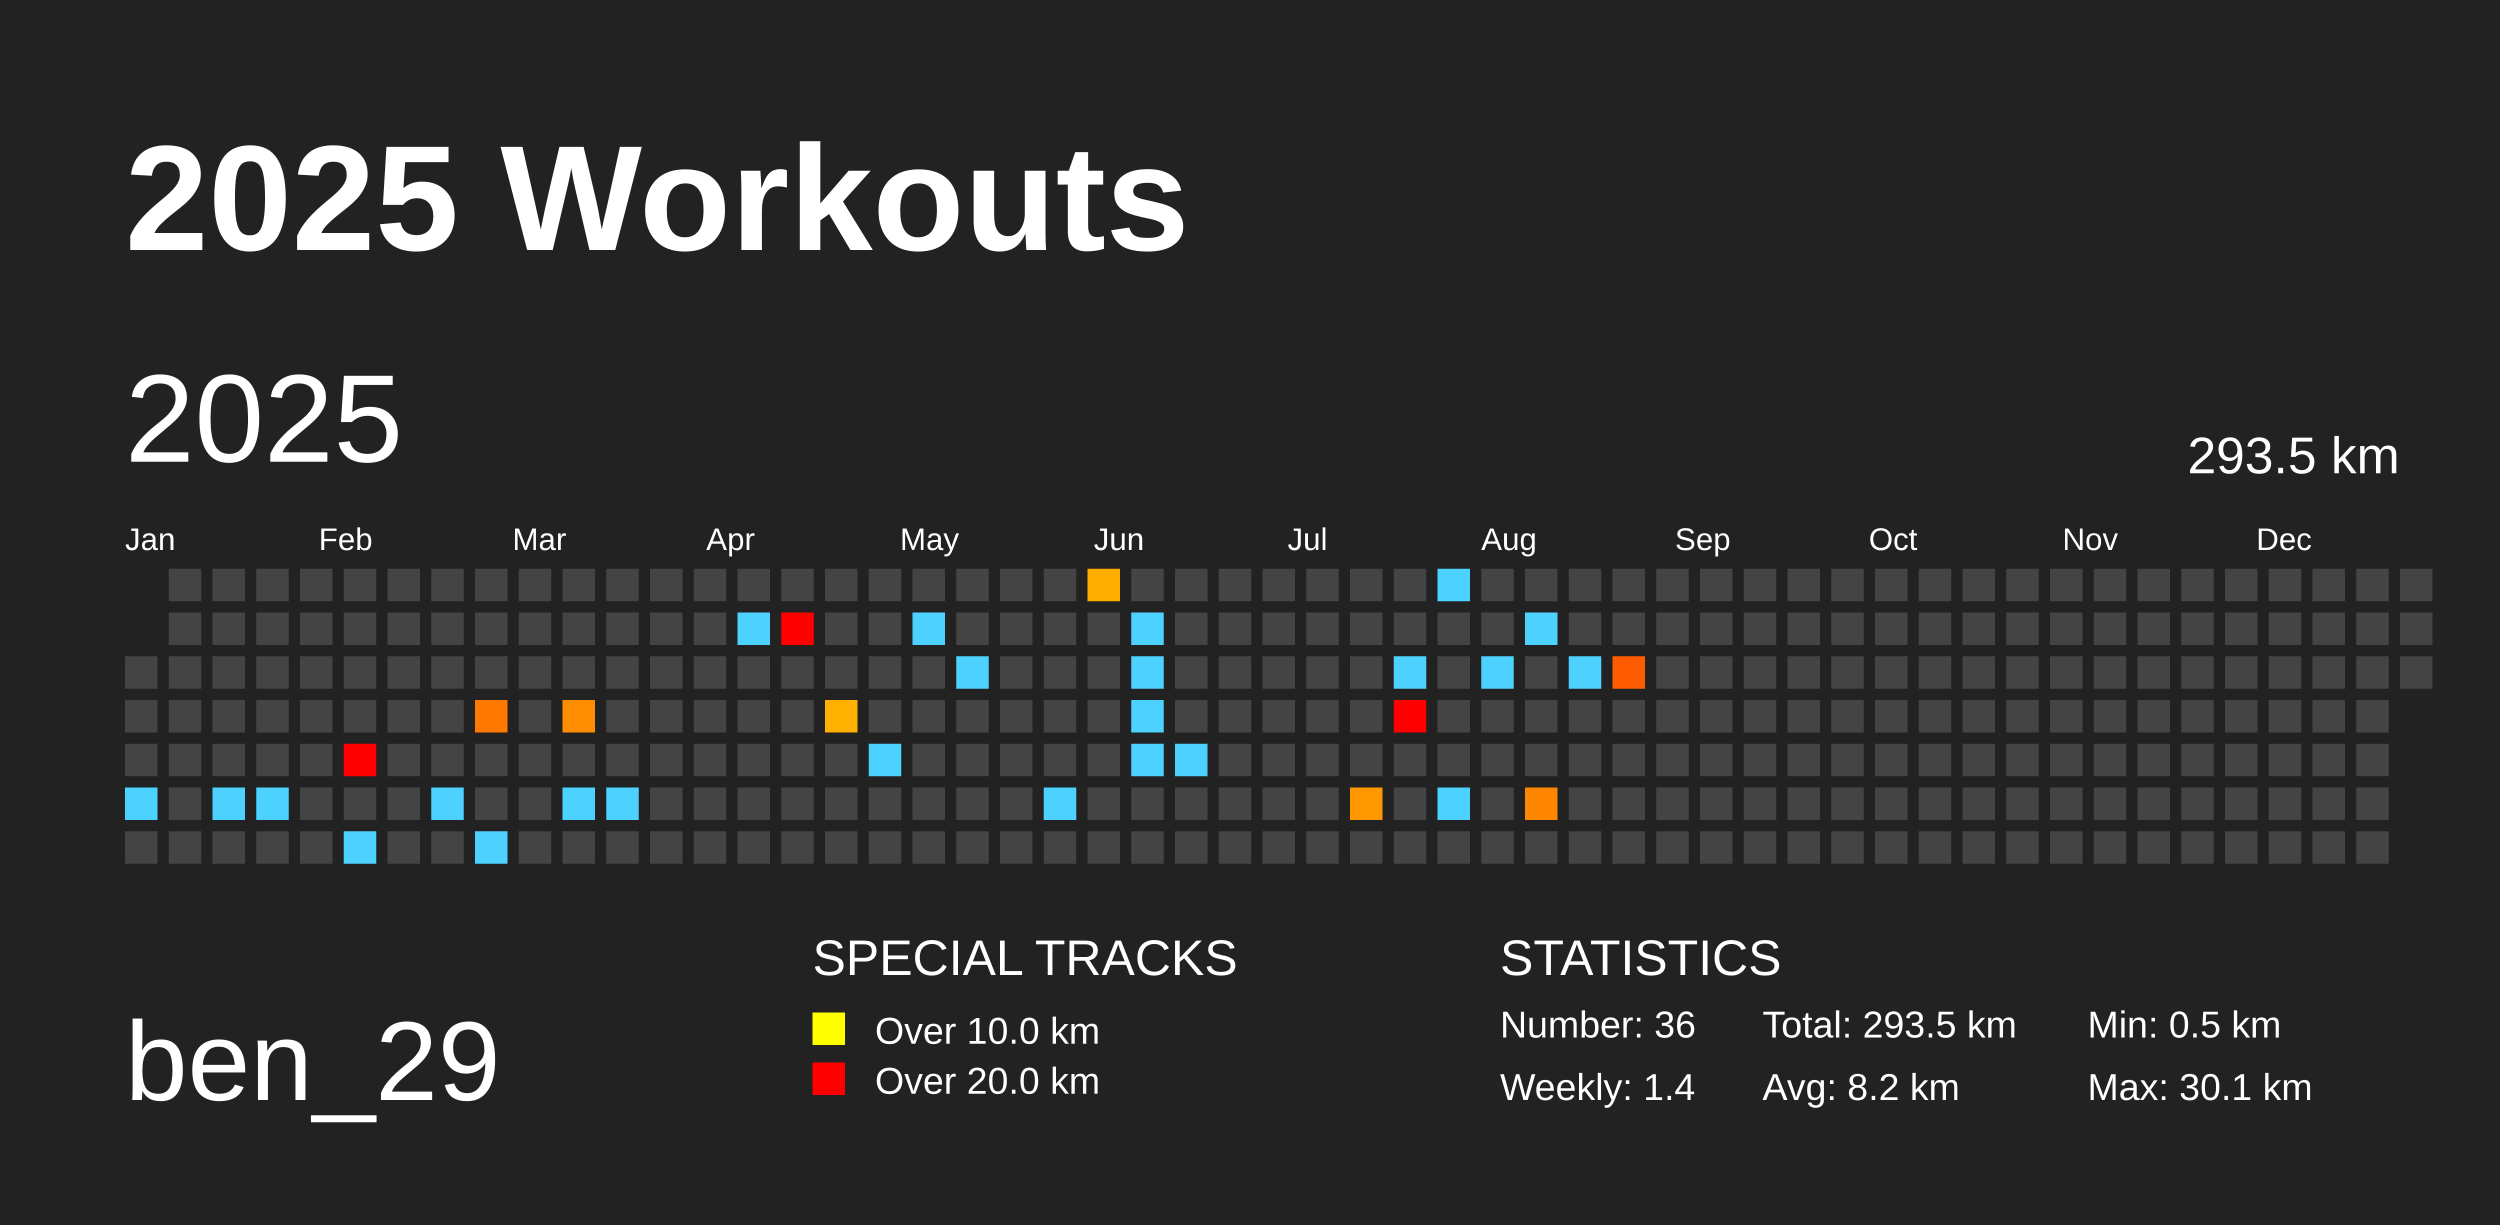
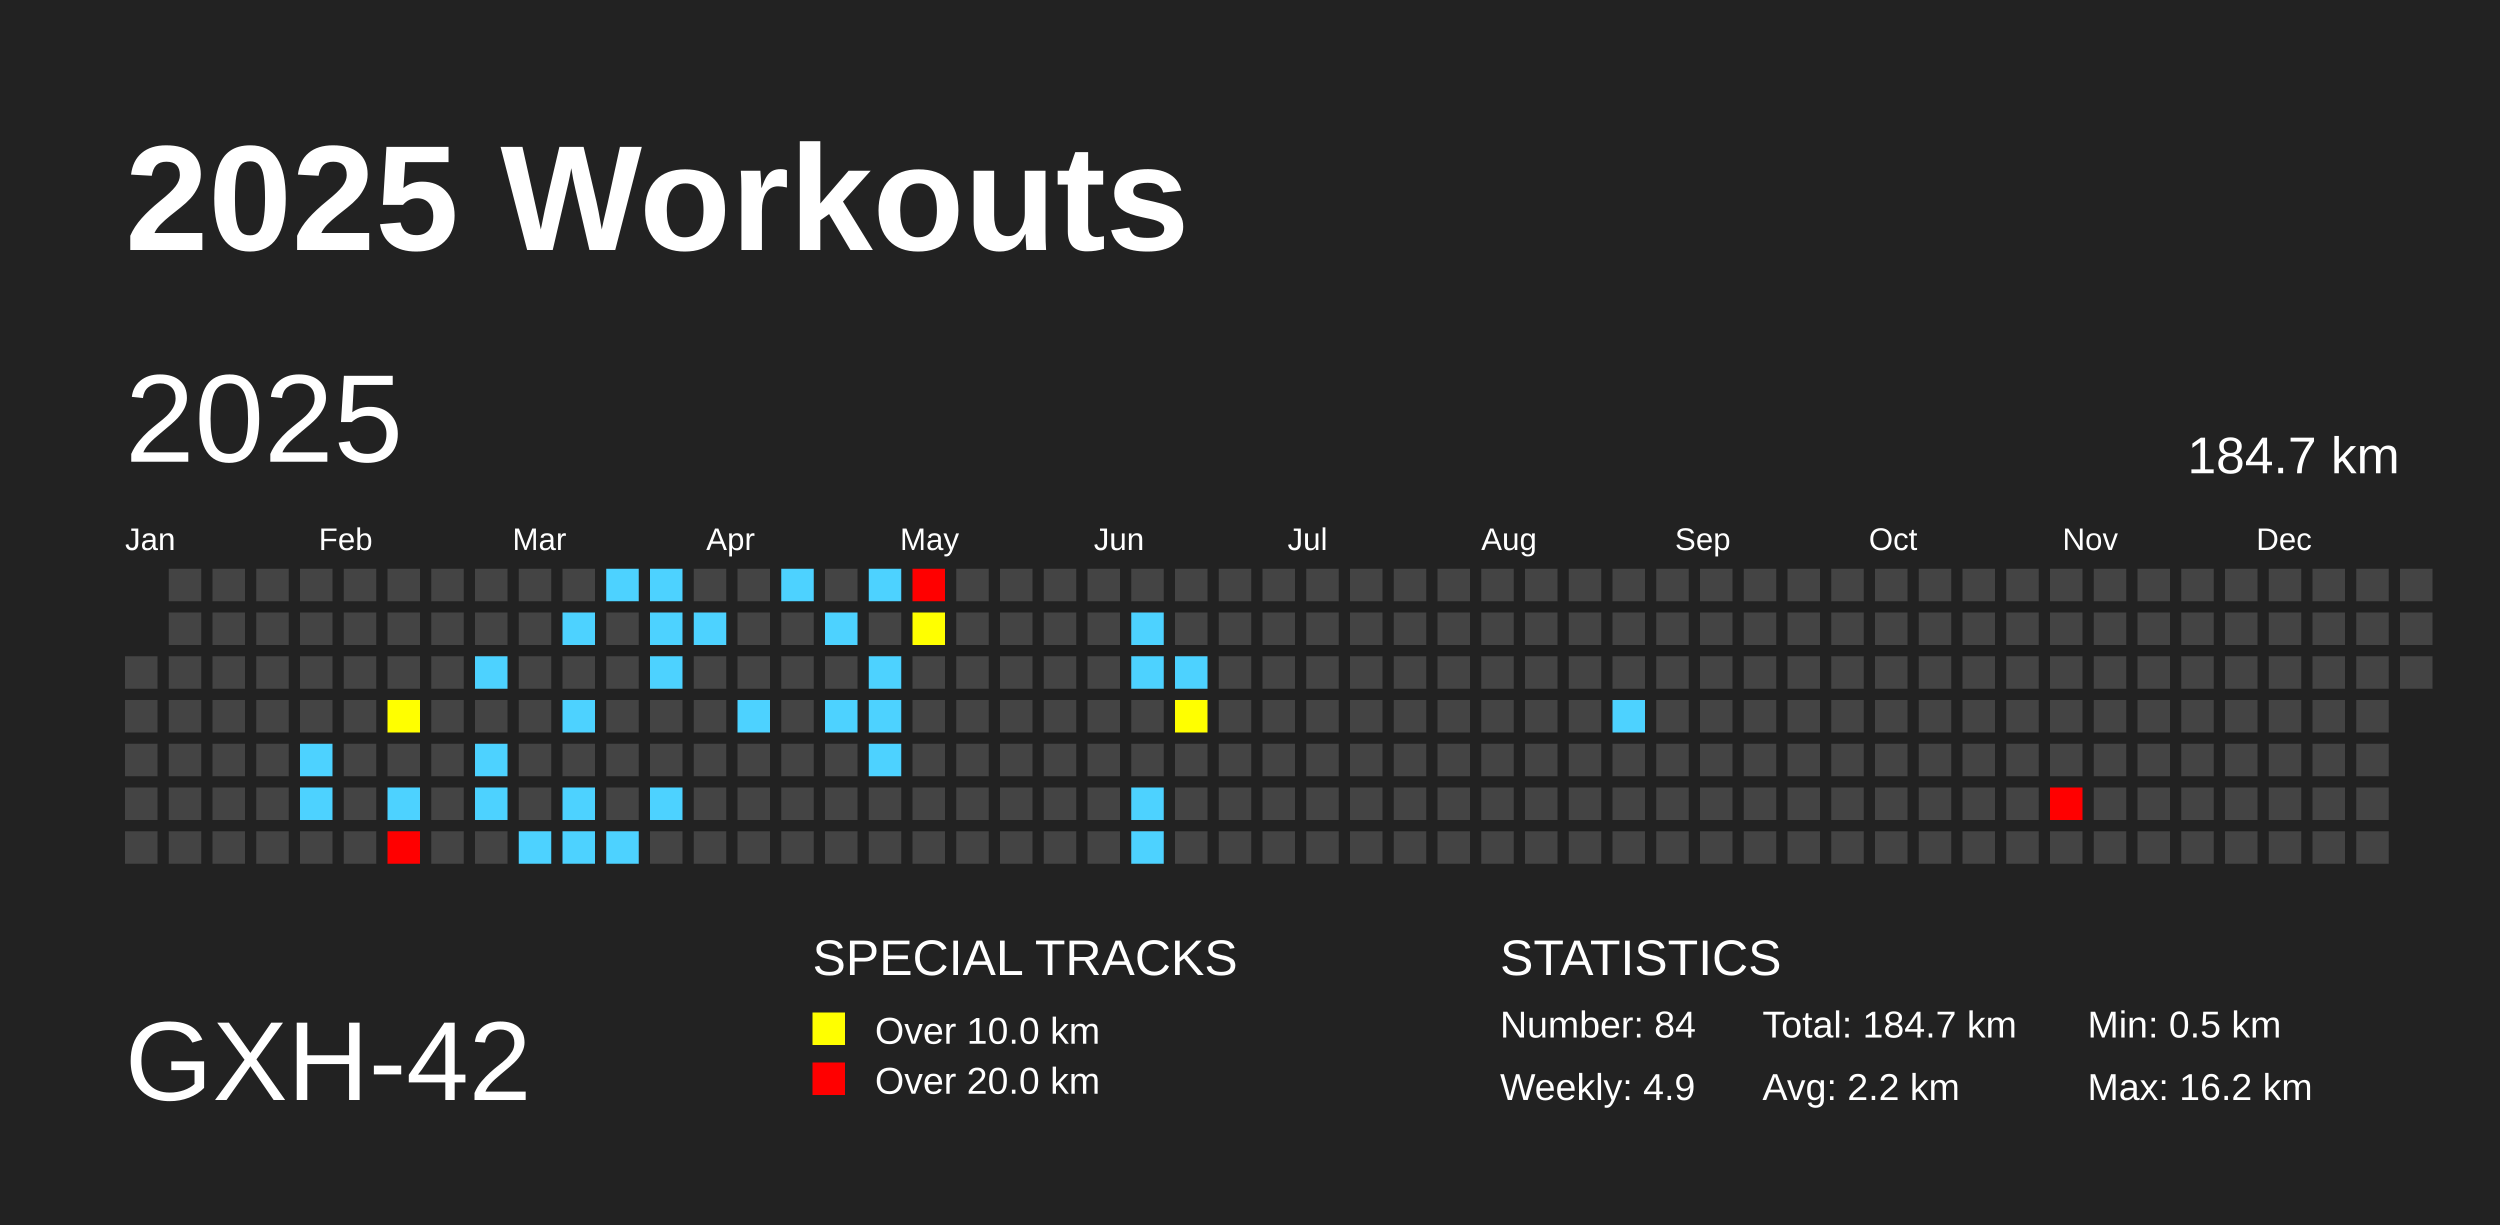
<svg xmlns="http://www.w3.org/2000/svg" baseProfile="full" height="98mm" version="1.1" viewBox="0,0,200,98" width="200mm">
  <defs />
  <rect fill="#222222" height="98" width="200" x="0" y="0" />
  <text fill="#FFFFFF" style="font-size:12px; font-family:Arial; font-weight:bold;" x="10" y="20">2025 Workouts</text>
-   <text fill="#FFFFFF" style="font-size:9px; font-family:Arial" x="10" y="88">ben_29</text>
+   <text fill="#FFFFFF" style="font-size:9px; font-family:Arial" x="10" y="88">GXH-42</text>
  <text fill="#FFFFFF" style="font-size:4px; font-family:Arial" x="65" y="78">SPECIAL TRACKS</text>
  <rect fill="yellow" height="2.6" width="2.6" x="65" y="81" />
  <text fill="#FFFFFF" style="font-size:3px; font-family:Arial" x="70" y="83.5">Over 10.0 km</text>
  <rect fill="red" height="2.6" width="2.6" x="65" y="85" />
  <text fill="#FFFFFF" style="font-size:3px; font-family:Arial" x="70" y="87.5">Over 20.0 km</text>
  <text fill="#FFFFFF" style="font-size:4px; font-family:Arial" x="120" y="78">STATISTICS</text>
-   <text fill="#FFFFFF" style="font-size:3px; font-family:Arial" x="120" y="83">Number: 36</text>
-   <text fill="#FFFFFF" style="font-size:3px; font-family:Arial" x="120" y="88">Weekly: 1.4</text>
-   <text fill="#FFFFFF" style="font-size:3px; font-family:Arial" x="141" y="83">Total: 293.5 km</text>
-   <text fill="#FFFFFF" style="font-size:3px; font-family:Arial" x="141" y="88">Avg: 8.2 km</text>
+   <text fill="#FFFFFF" style="font-size:3px; font-family:Arial" x="120" y="83">Number: 84</text>
+   <text fill="#FFFFFF" style="font-size:3px; font-family:Arial" x="120" y="88">Weekly: 4.9</text>
+   <text fill="#FFFFFF" style="font-size:3px; font-family:Arial" x="141" y="83">Total: 184.7 km</text>
+   <text fill="#FFFFFF" style="font-size:3px; font-family:Arial" x="141" y="88">Avg: 2.2 km</text>
  <text fill="#FFFFFF" style="font-size:3px; font-family:Arial" x="167" y="83">Min: 0.5 km</text>
-   <text fill="#FFFFFF" style="font-size:3px; font-family:Arial" x="167" y="88">Max: 30.1 km</text>
+   <text fill="#FFFFFF" style="font-size:3px; font-family:Arial" x="167" y="88">Max: 16.2 km</text>
  <text dominant-baseline="hanging" fill="#FFFFFF" style="font-size:10.0px; font-family:Arial;" x="10" y="30">2025</text>
-   <text dominant-baseline="hanging" fill="#FFFFFF" style="font-size:4.125px; font-family:Arial;" x="175" y="35">293.5 km</text>
+   <text dominant-baseline="hanging" fill="#FFFFFF" style="font-size:4.125px; font-family:Arial;" x="175" y="35">184.7 km</text>
  <text fill="#FFFFFF" style="font-size:2.5px; font-family:Arial" x="10.0" y="44">Jan</text>
  <text fill="#FFFFFF" style="font-size:2.5px; font-family:Arial" x="25.5" y="44">Feb</text>
  <text fill="#FFFFFF" style="font-size:2.5px; font-family:Arial" x="41.0" y="44">Mar</text>
  <text fill="#FFFFFF" style="font-size:2.5px; font-family:Arial" x="56.5" y="44">Apr</text>
  <text fill="#FFFFFF" style="font-size:2.5px; font-family:Arial" x="72.0" y="44">May</text>
  <text fill="#FFFFFF" style="font-size:2.5px; font-family:Arial" x="87.5" y="44">Jun</text>
  <text fill="#FFFFFF" style="font-size:2.5px; font-family:Arial" x="103.0" y="44">Jul</text>
  <text fill="#FFFFFF" style="font-size:2.5px; font-family:Arial" x="118.5" y="44">Aug</text>
  <text fill="#FFFFFF" style="font-size:2.5px; font-family:Arial" x="134.0" y="44">Sep</text>
  <text fill="#FFFFFF" style="font-size:2.5px; font-family:Arial" x="149.5" y="44">Oct</text>
  <text fill="#FFFFFF" style="font-size:2.5px; font-family:Arial" x="165.0" y="44">Nov</text>
  <text fill="#FFFFFF" style="font-size:2.5px; font-family:Arial" x="180.5" y="44">Dec</text>
  <rect fill="#444444" height="2.6" width="2.6" x="10.0" y="52.5" />
  <rect fill="#444444" height="2.6" width="2.6" x="10.0" y="56.0" />
  <rect fill="#444444" height="2.6" width="2.6" x="10.0" y="59.5" />
-   <rect fill="#4dd2ff" height="2.6" width="2.6" x="10.0" y="63.0" />
+   <rect fill="#444444" height="2.6" width="2.6" x="10.0" y="63.0" />
  <rect fill="#444444" height="2.6" width="2.6" x="10.0" y="66.5" />
  <rect fill="#444444" height="2.6" width="2.6" x="13.5" y="45.5" />
  <rect fill="#444444" height="2.6" width="2.6" x="13.5" y="49.0" />
  <rect fill="#444444" height="2.6" width="2.6" x="13.5" y="52.5" />
  <rect fill="#444444" height="2.6" width="2.6" x="13.5" y="56.0" />
  <rect fill="#444444" height="2.6" width="2.6" x="13.5" y="59.5" />
  <rect fill="#444444" height="2.6" width="2.6" x="13.5" y="63.0" />
  <rect fill="#444444" height="2.6" width="2.6" x="13.5" y="66.5" />
  <rect fill="#444444" height="2.6" width="2.6" x="17.0" y="45.5" />
  <rect fill="#444444" height="2.6" width="2.6" x="17.0" y="49.0" />
  <rect fill="#444444" height="2.6" width="2.6" x="17.0" y="52.5" />
  <rect fill="#444444" height="2.6" width="2.6" x="17.0" y="56.0" />
  <rect fill="#444444" height="2.6" width="2.6" x="17.0" y="59.5" />
-   <rect fill="#4dd2ff" height="2.6" width="2.6" x="17.0" y="63.0" />
+   <rect fill="#444444" height="2.6" width="2.6" x="17.0" y="63.0" />
  <rect fill="#444444" height="2.6" width="2.6" x="17.0" y="66.5" />
  <rect fill="#444444" height="2.6" width="2.6" x="20.5" y="45.5" />
  <rect fill="#444444" height="2.6" width="2.6" x="20.5" y="49.0" />
  <rect fill="#444444" height="2.6" width="2.6" x="20.5" y="52.5" />
  <rect fill="#444444" height="2.6" width="2.6" x="20.5" y="56.0" />
  <rect fill="#444444" height="2.6" width="2.6" x="20.5" y="59.5" />
-   <rect fill="#4dd2ff" height="2.6" width="2.6" x="20.5" y="63.0" />
+   <rect fill="#444444" height="2.6" width="2.6" x="20.5" y="63.0" />
  <rect fill="#444444" height="2.6" width="2.6" x="20.5" y="66.5" />
  <rect fill="#444444" height="2.6" width="2.6" x="24.0" y="45.5" />
  <rect fill="#444444" height="2.6" width="2.6" x="24.0" y="49.0" />
  <rect fill="#444444" height="2.6" width="2.6" x="24.0" y="52.5" />
  <rect fill="#444444" height="2.6" width="2.6" x="24.0" y="56.0" />
-   <rect fill="#444444" height="2.6" width="2.6" x="24.0" y="59.5" />
-   <rect fill="#444444" height="2.6" width="2.6" x="24.0" y="63.0" />
+   <rect fill="#4DD2FF" height="2.6" width="2.6" x="24.0" y="59.5" />
+   <rect fill="#4DD2FF" height="2.6" width="2.6" x="24.0" y="63.0" />
  <rect fill="#444444" height="2.6" width="2.6" x="24.0" y="66.5" />
  <rect fill="#444444" height="2.6" width="2.6" x="27.5" y="45.5" />
  <rect fill="#444444" height="2.6" width="2.6" x="27.5" y="49.0" />
  <rect fill="#444444" height="2.6" width="2.6" x="27.5" y="52.5" />
  <rect fill="#444444" height="2.6" width="2.6" x="27.5" y="56.0" />
-   <rect fill="red" height="2.6" width="2.6" x="27.5" y="59.5" />
+   <rect fill="#444444" height="2.6" width="2.6" x="27.5" y="59.5" />
  <rect fill="#444444" height="2.6" width="2.6" x="27.5" y="63.0" />
-   <rect fill="#4dd2ff" height="2.6" width="2.6" x="27.5" y="66.5" />
+   <rect fill="#444444" height="2.6" width="2.6" x="27.5" y="66.5" />
  <rect fill="#444444" height="2.6" width="2.6" x="31.0" y="45.5" />
  <rect fill="#444444" height="2.6" width="2.6" x="31.0" y="49.0" />
  <rect fill="#444444" height="2.6" width="2.6" x="31.0" y="52.5" />
-   <rect fill="#444444" height="2.6" width="2.6" x="31.0" y="56.0" />
+   <rect fill="yellow" height="2.6" width="2.6" x="31.0" y="56.0" />
  <rect fill="#444444" height="2.6" width="2.6" x="31.0" y="59.5" />
-   <rect fill="#444444" height="2.6" width="2.6" x="31.0" y="63.0" />
-   <rect fill="#444444" height="2.6" width="2.6" x="31.0" y="66.5" />
+   <rect fill="#4DD2FF" height="2.6" width="2.6" x="31.0" y="63.0" />
+   <rect fill="red" height="2.6" width="2.6" x="31.0" y="66.5" />
  <rect fill="#444444" height="2.6" width="2.6" x="34.5" y="45.5" />
  <rect fill="#444444" height="2.6" width="2.6" x="34.5" y="49.0" />
  <rect fill="#444444" height="2.6" width="2.6" x="34.5" y="52.5" />
  <rect fill="#444444" height="2.6" width="2.6" x="34.5" y="56.0" />
  <rect fill="#444444" height="2.6" width="2.6" x="34.5" y="59.5" />
-   <rect fill="#4dd2ff" height="2.6" width="2.6" x="34.5" y="63.0" />
+   <rect fill="#444444" height="2.6" width="2.6" x="34.5" y="63.0" />
  <rect fill="#444444" height="2.6" width="2.6" x="34.5" y="66.5" />
  <rect fill="#444444" height="2.6" width="2.6" x="38.0" y="45.5" />
  <rect fill="#444444" height="2.6" width="2.6" x="38.0" y="49.0" />
-   <rect fill="#444444" height="2.6" width="2.6" x="38.0" y="52.5" />
-   <rect fill="#ff7800" height="2.6" width="2.6" x="38.0" y="56.0" />
-   <rect fill="#444444" height="2.6" width="2.6" x="38.0" y="59.5" />
-   <rect fill="#444444" height="2.6" width="2.6" x="38.0" y="63.0" />
-   <rect fill="#4dd2ff" height="2.6" width="2.6" x="38.0" y="66.5" />
+   <rect fill="#4DD2FF" height="2.6" width="2.6" x="38.0" y="52.5" />
+   <rect fill="#444444" height="2.6" width="2.6" x="38.0" y="56.0" />
+   <rect fill="#4DD2FF" height="2.6" width="2.6" x="38.0" y="59.5" />
+   <rect fill="#4DD2FF" height="2.6" width="2.6" x="38.0" y="63.0" />
+   <rect fill="#444444" height="2.6" width="2.6" x="38.0" y="66.5" />
  <rect fill="#444444" height="2.6" width="2.6" x="41.5" y="45.5" />
  <rect fill="#444444" height="2.6" width="2.6" x="41.5" y="49.0" />
  <rect fill="#444444" height="2.6" width="2.6" x="41.5" y="52.5" />
  <rect fill="#444444" height="2.6" width="2.6" x="41.5" y="56.0" />
  <rect fill="#444444" height="2.6" width="2.6" x="41.5" y="59.5" />
  <rect fill="#444444" height="2.6" width="2.6" x="41.5" y="63.0" />
-   <rect fill="#444444" height="2.6" width="2.6" x="41.5" y="66.5" />
+   <rect fill="#4DD2FF" height="2.6" width="2.6" x="41.5" y="66.5" />
  <rect fill="#444444" height="2.6" width="2.6" x="45.0" y="45.5" />
-   <rect fill="#444444" height="2.6" width="2.6" x="45.0" y="49.0" />
+   <rect fill="#4DD2FF" height="2.6" width="2.6" x="45.0" y="49.0" />
  <rect fill="#444444" height="2.6" width="2.6" x="45.0" y="52.5" />
-   <rect fill="#ff8d00" height="2.6" width="2.6" x="45.0" y="56.0" />
+   <rect fill="#4DD2FF" height="2.6" width="2.6" x="45.0" y="56.0" />
  <rect fill="#444444" height="2.6" width="2.6" x="45.0" y="59.5" />
-   <rect fill="#4dd2ff" height="2.6" width="2.6" x="45.0" y="63.0" />
-   <rect fill="#444444" height="2.6" width="2.6" x="45.0" y="66.5" />
-   <rect fill="#444444" height="2.6" width="2.6" x="48.5" y="45.5" />
+   <rect fill="#4DD2FF" height="2.6" width="2.6" x="45.0" y="63.0" />
+   <rect fill="#4DD2FF" height="2.6" width="2.6" x="45.0" y="66.5" />
+   <rect fill="#4DD2FF" height="2.6" width="2.6" x="48.5" y="45.5" />
  <rect fill="#444444" height="2.6" width="2.6" x="48.5" y="49.0" />
  <rect fill="#444444" height="2.6" width="2.6" x="48.5" y="52.5" />
  <rect fill="#444444" height="2.6" width="2.6" x="48.5" y="56.0" />
  <rect fill="#444444" height="2.6" width="2.6" x="48.5" y="59.5" />
-   <rect fill="#4dd2ff" height="2.6" width="2.6" x="48.5" y="63.0" />
-   <rect fill="#444444" height="2.6" width="2.6" x="48.5" y="66.5" />
-   <rect fill="#444444" height="2.6" width="2.6" x="52.0" y="45.5" />
-   <rect fill="#444444" height="2.6" width="2.6" x="52.0" y="49.0" />
-   <rect fill="#444444" height="2.6" width="2.6" x="52.0" y="52.5" />
+   <rect fill="#444444" height="2.6" width="2.6" x="48.5" y="63.0" />
+   <rect fill="#4DD2FF" height="2.6" width="2.6" x="48.5" y="66.5" />
+   <rect fill="#4DD2FF" height="2.6" width="2.6" x="52.0" y="45.5" />
+   <rect fill="#4DD2FF" height="2.6" width="2.6" x="52.0" y="49.0" />
+   <rect fill="#4DD2FF" height="2.6" width="2.6" x="52.0" y="52.5" />
  <rect fill="#444444" height="2.6" width="2.6" x="52.0" y="56.0" />
  <rect fill="#444444" height="2.6" width="2.6" x="52.0" y="59.5" />
-   <rect fill="#444444" height="2.6" width="2.6" x="52.0" y="63.0" />
+   <rect fill="#4DD2FF" height="2.6" width="2.6" x="52.0" y="63.0" />
  <rect fill="#444444" height="2.6" width="2.6" x="52.0" y="66.5" />
  <rect fill="#444444" height="2.6" width="2.6" x="55.5" y="45.5" />
-   <rect fill="#444444" height="2.6" width="2.6" x="55.5" y="49.0" />
+   <rect fill="#4DD2FF" height="2.6" width="2.6" x="55.5" y="49.0" />
  <rect fill="#444444" height="2.6" width="2.6" x="55.5" y="52.5" />
  <rect fill="#444444" height="2.6" width="2.6" x="55.5" y="56.0" />
  <rect fill="#444444" height="2.6" width="2.6" x="55.5" y="59.5" />
  <rect fill="#444444" height="2.6" width="2.6" x="55.5" y="63.0" />
  <rect fill="#444444" height="2.6" width="2.6" x="55.5" y="66.5" />
  <rect fill="#444444" height="2.6" width="2.6" x="59.0" y="45.5" />
-   <rect fill="#4dd2ff" height="2.6" width="2.6" x="59.0" y="49.0" />
+   <rect fill="#444444" height="2.6" width="2.6" x="59.0" y="49.0" />
  <rect fill="#444444" height="2.6" width="2.6" x="59.0" y="52.5" />
-   <rect fill="#444444" height="2.6" width="2.6" x="59.0" y="56.0" />
+   <rect fill="#4DD2FF" height="2.6" width="2.6" x="59.0" y="56.0" />
  <rect fill="#444444" height="2.6" width="2.6" x="59.0" y="59.5" />
  <rect fill="#444444" height="2.6" width="2.6" x="59.0" y="63.0" />
  <rect fill="#444444" height="2.6" width="2.6" x="59.0" y="66.5" />
-   <rect fill="#444444" height="2.6" width="2.6" x="62.5" y="45.5" />
-   <rect fill="red" height="2.6" width="2.6" x="62.5" y="49.0" />
+   <rect fill="#4DD2FF" height="2.6" width="2.6" x="62.5" y="45.5" />
+   <rect fill="#444444" height="2.6" width="2.6" x="62.5" y="49.0" />
  <rect fill="#444444" height="2.6" width="2.6" x="62.5" y="52.5" />
  <rect fill="#444444" height="2.6" width="2.6" x="62.5" y="56.0" />
  <rect fill="#444444" height="2.6" width="2.6" x="62.5" y="59.5" />
  <rect fill="#444444" height="2.6" width="2.6" x="62.5" y="63.0" />
  <rect fill="#444444" height="2.6" width="2.6" x="62.5" y="66.5" />
  <rect fill="#444444" height="2.6" width="2.6" x="66.0" y="45.5" />
-   <rect fill="#444444" height="2.6" width="2.6" x="66.0" y="49.0" />
+   <rect fill="#4DD2FF" height="2.6" width="2.6" x="66.0" y="49.0" />
  <rect fill="#444444" height="2.6" width="2.6" x="66.0" y="52.5" />
-   <rect fill="#ffb000" height="2.6" width="2.6" x="66.0" y="56.0" />
+   <rect fill="#4DD2FF" height="2.6" width="2.6" x="66.0" y="56.0" />
  <rect fill="#444444" height="2.6" width="2.6" x="66.0" y="59.5" />
  <rect fill="#444444" height="2.6" width="2.6" x="66.0" y="63.0" />
  <rect fill="#444444" height="2.6" width="2.6" x="66.0" y="66.5" />
-   <rect fill="#444444" height="2.6" width="2.6" x="69.5" y="45.5" />
+   <rect fill="#4DD2FF" height="2.6" width="2.6" x="69.5" y="45.5" />
  <rect fill="#444444" height="2.6" width="2.6" x="69.5" y="49.0" />
-   <rect fill="#444444" height="2.6" width="2.6" x="69.5" y="52.5" />
-   <rect fill="#444444" height="2.6" width="2.6" x="69.5" y="56.0" />
-   <rect fill="#4dd2ff" height="2.6" width="2.6" x="69.5" y="59.5" />
+   <rect fill="#4DD2FF" height="2.6" width="2.6" x="69.5" y="52.5" />
+   <rect fill="#4DD2FF" height="2.6" width="2.6" x="69.5" y="56.0" />
+   <rect fill="#4DD2FF" height="2.6" width="2.6" x="69.5" y="59.5" />
  <rect fill="#444444" height="2.6" width="2.6" x="69.5" y="63.0" />
  <rect fill="#444444" height="2.6" width="2.6" x="69.5" y="66.5" />
-   <rect fill="#444444" height="2.6" width="2.6" x="73.0" y="45.5" />
-   <rect fill="#4dd2ff" height="2.6" width="2.6" x="73.0" y="49.0" />
+   <rect fill="red" height="2.6" width="2.6" x="73.0" y="45.5" />
+   <rect fill="yellow" height="2.6" width="2.6" x="73.0" y="49.0" />
  <rect fill="#444444" height="2.6" width="2.6" x="73.0" y="52.5" />
  <rect fill="#444444" height="2.6" width="2.6" x="73.0" y="56.0" />
  <rect fill="#444444" height="2.6" width="2.6" x="73.0" y="59.5" />
  <rect fill="#444444" height="2.6" width="2.6" x="73.0" y="63.0" />
  <rect fill="#444444" height="2.6" width="2.6" x="73.0" y="66.5" />
  <rect fill="#444444" height="2.6" width="2.6" x="76.5" y="45.5" />
  <rect fill="#444444" height="2.6" width="2.6" x="76.5" y="49.0" />
-   <rect fill="#4dd2ff" height="2.6" width="2.6" x="76.5" y="52.5" />
+   <rect fill="#444444" height="2.6" width="2.6" x="76.5" y="52.5" />
  <rect fill="#444444" height="2.6" width="2.6" x="76.5" y="56.0" />
  <rect fill="#444444" height="2.6" width="2.6" x="76.5" y="59.5" />
  <rect fill="#444444" height="2.6" width="2.6" x="76.5" y="63.0" />
  <rect fill="#444444" height="2.6" width="2.6" x="76.5" y="66.5" />
  <rect fill="#444444" height="2.6" width="2.6" x="80.0" y="45.5" />
  <rect fill="#444444" height="2.6" width="2.6" x="80.0" y="49.0" />
  <rect fill="#444444" height="2.6" width="2.6" x="80.0" y="52.5" />
  <rect fill="#444444" height="2.6" width="2.6" x="80.0" y="56.0" />
  <rect fill="#444444" height="2.6" width="2.6" x="80.0" y="59.5" />
  <rect fill="#444444" height="2.6" width="2.6" x="80.0" y="63.0" />
  <rect fill="#444444" height="2.6" width="2.6" x="80.0" y="66.5" />
  <rect fill="#444444" height="2.6" width="2.6" x="83.5" y="45.5" />
  <rect fill="#444444" height="2.6" width="2.6" x="83.5" y="49.0" />
  <rect fill="#444444" height="2.6" width="2.6" x="83.5" y="52.5" />
  <rect fill="#444444" height="2.6" width="2.6" x="83.5" y="56.0" />
  <rect fill="#444444" height="2.6" width="2.6" x="83.5" y="59.5" />
-   <rect fill="#4dd2ff" height="2.6" width="2.6" x="83.5" y="63.0" />
+   <rect fill="#444444" height="2.6" width="2.6" x="83.5" y="63.0" />
  <rect fill="#444444" height="2.6" width="2.6" x="83.5" y="66.5" />
-   <rect fill="#ffae00" height="2.6" width="2.6" x="87.0" y="45.5" />
+   <rect fill="#444444" height="2.6" width="2.6" x="87.0" y="45.5" />
  <rect fill="#444444" height="2.6" width="2.6" x="87.0" y="49.0" />
  <rect fill="#444444" height="2.6" width="2.6" x="87.0" y="52.5" />
  <rect fill="#444444" height="2.6" width="2.6" x="87.0" y="56.0" />
  <rect fill="#444444" height="2.6" width="2.6" x="87.0" y="59.5" />
  <rect fill="#444444" height="2.6" width="2.6" x="87.0" y="63.0" />
  <rect fill="#444444" height="2.6" width="2.6" x="87.0" y="66.5" />
  <rect fill="#444444" height="2.6" width="2.6" x="90.5" y="45.5" />
-   <rect fill="#4dd2ff" height="2.6" width="2.6" x="90.5" y="49.0" />
-   <rect fill="#4dd2ff" height="2.6" width="2.6" x="90.5" y="52.5" />
-   <rect fill="#4dd2ff" height="2.6" width="2.6" x="90.5" y="56.0" />
-   <rect fill="#4dd2ff" height="2.6" width="2.6" x="90.5" y="59.5" />
-   <rect fill="#444444" height="2.6" width="2.6" x="90.5" y="63.0" />
-   <rect fill="#444444" height="2.6" width="2.6" x="90.5" y="66.5" />
+   <rect fill="#4DD2FF" height="2.6" width="2.6" x="90.5" y="49.0" />
+   <rect fill="#4DD2FF" height="2.6" width="2.6" x="90.5" y="52.5" />
+   <rect fill="#444444" height="2.6" width="2.6" x="90.5" y="56.0" />
+   <rect fill="#444444" height="2.6" width="2.6" x="90.5" y="59.5" />
+   <rect fill="#4DD2FF" height="2.6" width="2.6" x="90.5" y="63.0" />
+   <rect fill="#4DD2FF" height="2.6" width="2.6" x="90.5" y="66.5" />
  <rect fill="#444444" height="2.6" width="2.6" x="94.0" y="45.5" />
  <rect fill="#444444" height="2.6" width="2.6" x="94.0" y="49.0" />
-   <rect fill="#444444" height="2.6" width="2.6" x="94.0" y="52.5" />
-   <rect fill="#444444" height="2.6" width="2.6" x="94.0" y="56.0" />
-   <rect fill="#4dd2ff" height="2.6" width="2.6" x="94.0" y="59.5" />
+   <rect fill="#4DD2FF" height="2.6" width="2.6" x="94.0" y="52.5" />
+   <rect fill="yellow" height="2.6" width="2.6" x="94.0" y="56.0" />
+   <rect fill="#444444" height="2.6" width="2.6" x="94.0" y="59.5" />
  <rect fill="#444444" height="2.6" width="2.6" x="94.0" y="63.0" />
  <rect fill="#444444" height="2.6" width="2.6" x="94.0" y="66.5" />
  <rect fill="#444444" height="2.6" width="2.6" x="97.5" y="45.5" />
  <rect fill="#444444" height="2.6" width="2.6" x="97.5" y="49.0" />
  <rect fill="#444444" height="2.6" width="2.6" x="97.5" y="52.5" />
  <rect fill="#444444" height="2.6" width="2.6" x="97.5" y="56.0" />
  <rect fill="#444444" height="2.6" width="2.6" x="97.5" y="59.5" />
  <rect fill="#444444" height="2.6" width="2.6" x="97.5" y="63.0" />
  <rect fill="#444444" height="2.6" width="2.6" x="97.5" y="66.5" />
  <rect fill="#444444" height="2.6" width="2.6" x="101.0" y="45.5" />
  <rect fill="#444444" height="2.6" width="2.6" x="101.0" y="49.0" />
  <rect fill="#444444" height="2.6" width="2.6" x="101.0" y="52.5" />
  <rect fill="#444444" height="2.6" width="2.6" x="101.0" y="56.0" />
  <rect fill="#444444" height="2.6" width="2.6" x="101.0" y="59.5" />
  <rect fill="#444444" height="2.6" width="2.6" x="101.0" y="63.0" />
  <rect fill="#444444" height="2.6" width="2.6" x="101.0" y="66.5" />
  <rect fill="#444444" height="2.6" width="2.6" x="104.5" y="45.5" />
  <rect fill="#444444" height="2.6" width="2.6" x="104.5" y="49.0" />
  <rect fill="#444444" height="2.6" width="2.6" x="104.5" y="52.5" />
  <rect fill="#444444" height="2.6" width="2.6" x="104.5" y="56.0" />
  <rect fill="#444444" height="2.6" width="2.6" x="104.5" y="59.5" />
  <rect fill="#444444" height="2.6" width="2.6" x="104.5" y="63.0" />
  <rect fill="#444444" height="2.6" width="2.6" x="104.5" y="66.5" />
  <rect fill="#444444" height="2.6" width="2.6" x="108.0" y="45.5" />
  <rect fill="#444444" height="2.6" width="2.6" x="108.0" y="49.0" />
  <rect fill="#444444" height="2.6" width="2.6" x="108.0" y="52.5" />
  <rect fill="#444444" height="2.6" width="2.6" x="108.0" y="56.0" />
  <rect fill="#444444" height="2.6" width="2.6" x="108.0" y="59.5" />
-   <rect fill="#ff9700" height="2.6" width="2.6" x="108.0" y="63.0" />
+   <rect fill="#444444" height="2.6" width="2.6" x="108.0" y="63.0" />
  <rect fill="#444444" height="2.6" width="2.6" x="108.0" y="66.5" />
  <rect fill="#444444" height="2.6" width="2.6" x="111.5" y="45.5" />
  <rect fill="#444444" height="2.6" width="2.6" x="111.5" y="49.0" />
-   <rect fill="#4dd2ff" height="2.6" width="2.6" x="111.5" y="52.5" />
-   <rect fill="red" height="2.6" width="2.6" x="111.5" y="56.0" />
+   <rect fill="#444444" height="2.6" width="2.6" x="111.5" y="52.5" />
+   <rect fill="#444444" height="2.6" width="2.6" x="111.5" y="56.0" />
  <rect fill="#444444" height="2.6" width="2.6" x="111.5" y="59.5" />
  <rect fill="#444444" height="2.6" width="2.6" x="111.5" y="63.0" />
  <rect fill="#444444" height="2.6" width="2.6" x="111.5" y="66.5" />
-   <rect fill="#4dd2ff" height="2.6" width="2.6" x="115.0" y="45.5" />
+   <rect fill="#444444" height="2.6" width="2.6" x="115.0" y="45.5" />
  <rect fill="#444444" height="2.6" width="2.6" x="115.0" y="49.0" />
  <rect fill="#444444" height="2.6" width="2.6" x="115.0" y="52.5" />
  <rect fill="#444444" height="2.6" width="2.6" x="115.0" y="56.0" />
  <rect fill="#444444" height="2.6" width="2.6" x="115.0" y="59.5" />
-   <rect fill="#4dd2ff" height="2.6" width="2.6" x="115.0" y="63.0" />
+   <rect fill="#444444" height="2.6" width="2.6" x="115.0" y="63.0" />
  <rect fill="#444444" height="2.6" width="2.6" x="115.0" y="66.5" />
  <rect fill="#444444" height="2.6" width="2.6" x="118.5" y="45.5" />
  <rect fill="#444444" height="2.6" width="2.6" x="118.5" y="49.0" />
-   <rect fill="#4dd2ff" height="2.6" width="2.6" x="118.5" y="52.5" />
+   <rect fill="#444444" height="2.6" width="2.6" x="118.5" y="52.5" />
  <rect fill="#444444" height="2.6" width="2.6" x="118.5" y="56.0" />
  <rect fill="#444444" height="2.6" width="2.6" x="118.5" y="59.5" />
  <rect fill="#444444" height="2.6" width="2.6" x="118.5" y="63.0" />
  <rect fill="#444444" height="2.6" width="2.6" x="118.5" y="66.5" />
  <rect fill="#444444" height="2.6" width="2.6" x="122.0" y="45.5" />
-   <rect fill="#4dd2ff" height="2.6" width="2.6" x="122.0" y="49.0" />
+   <rect fill="#444444" height="2.6" width="2.6" x="122.0" y="49.0" />
  <rect fill="#444444" height="2.6" width="2.6" x="122.0" y="52.5" />
  <rect fill="#444444" height="2.6" width="2.6" x="122.0" y="56.0" />
  <rect fill="#444444" height="2.6" width="2.6" x="122.0" y="59.5" />
-   <rect fill="#ff8600" height="2.6" width="2.6" x="122.0" y="63.0" />
+   <rect fill="#444444" height="2.6" width="2.6" x="122.0" y="63.0" />
  <rect fill="#444444" height="2.6" width="2.6" x="122.0" y="66.5" />
  <rect fill="#444444" height="2.6" width="2.6" x="125.5" y="45.5" />
  <rect fill="#444444" height="2.6" width="2.6" x="125.5" y="49.0" />
-   <rect fill="#4dd2ff" height="2.6" width="2.6" x="125.5" y="52.5" />
+   <rect fill="#444444" height="2.6" width="2.6" x="125.5" y="52.5" />
  <rect fill="#444444" height="2.6" width="2.6" x="125.5" y="56.0" />
  <rect fill="#444444" height="2.6" width="2.6" x="125.5" y="59.5" />
  <rect fill="#444444" height="2.6" width="2.6" x="125.5" y="63.0" />
  <rect fill="#444444" height="2.6" width="2.6" x="125.5" y="66.5" />
  <rect fill="#444444" height="2.6" width="2.6" x="129.0" y="45.5" />
  <rect fill="#444444" height="2.6" width="2.6" x="129.0" y="49.0" />
-   <rect fill="#ff5b00" height="2.6" width="2.6" x="129.0" y="52.5" />
-   <rect fill="#444444" height="2.6" width="2.6" x="129.0" y="56.0" />
+   <rect fill="#444444" height="2.6" width="2.6" x="129.0" y="52.5" />
+   <rect fill="#4DD2FF" height="2.6" width="2.6" x="129.0" y="56.0" />
  <rect fill="#444444" height="2.6" width="2.6" x="129.0" y="59.5" />
  <rect fill="#444444" height="2.6" width="2.6" x="129.0" y="63.0" />
  <rect fill="#444444" height="2.6" width="2.6" x="129.0" y="66.5" />
  <rect fill="#444444" height="2.6" width="2.6" x="132.5" y="45.5" />
  <rect fill="#444444" height="2.6" width="2.6" x="132.5" y="49.0" />
  <rect fill="#444444" height="2.6" width="2.6" x="132.5" y="52.5" />
  <rect fill="#444444" height="2.6" width="2.6" x="132.5" y="56.0" />
  <rect fill="#444444" height="2.6" width="2.6" x="132.5" y="59.5" />
  <rect fill="#444444" height="2.6" width="2.6" x="132.5" y="63.0" />
  <rect fill="#444444" height="2.6" width="2.6" x="132.5" y="66.5" />
  <rect fill="#444444" height="2.6" width="2.6" x="136.0" y="45.5" />
  <rect fill="#444444" height="2.6" width="2.6" x="136.0" y="49.0" />
  <rect fill="#444444" height="2.6" width="2.6" x="136.0" y="52.5" />
  <rect fill="#444444" height="2.6" width="2.6" x="136.0" y="56.0" />
  <rect fill="#444444" height="2.6" width="2.6" x="136.0" y="59.5" />
  <rect fill="#444444" height="2.6" width="2.6" x="136.0" y="63.0" />
  <rect fill="#444444" height="2.6" width="2.6" x="136.0" y="66.5" />
  <rect fill="#444444" height="2.6" width="2.6" x="139.5" y="45.5" />
  <rect fill="#444444" height="2.6" width="2.6" x="139.5" y="49.0" />
  <rect fill="#444444" height="2.6" width="2.6" x="139.5" y="52.5" />
  <rect fill="#444444" height="2.6" width="2.6" x="139.5" y="56.0" />
  <rect fill="#444444" height="2.6" width="2.6" x="139.5" y="59.5" />
  <rect fill="#444444" height="2.6" width="2.6" x="139.5" y="63.0" />
  <rect fill="#444444" height="2.6" width="2.6" x="139.5" y="66.5" />
  <rect fill="#444444" height="2.6" width="2.6" x="143.0" y="45.5" />
  <rect fill="#444444" height="2.6" width="2.6" x="143.0" y="49.0" />
  <rect fill="#444444" height="2.6" width="2.6" x="143.0" y="52.5" />
  <rect fill="#444444" height="2.6" width="2.6" x="143.0" y="56.0" />
  <rect fill="#444444" height="2.6" width="2.6" x="143.0" y="59.5" />
  <rect fill="#444444" height="2.6" width="2.6" x="143.0" y="63.0" />
  <rect fill="#444444" height="2.6" width="2.6" x="143.0" y="66.5" />
  <rect fill="#444444" height="2.6" width="2.6" x="146.5" y="45.5" />
  <rect fill="#444444" height="2.6" width="2.6" x="146.5" y="49.0" />
  <rect fill="#444444" height="2.6" width="2.6" x="146.5" y="52.5" />
  <rect fill="#444444" height="2.6" width="2.6" x="146.5" y="56.0" />
  <rect fill="#444444" height="2.6" width="2.6" x="146.5" y="59.5" />
  <rect fill="#444444" height="2.6" width="2.6" x="146.5" y="63.0" />
  <rect fill="#444444" height="2.6" width="2.6" x="146.5" y="66.5" />
  <rect fill="#444444" height="2.6" width="2.6" x="150.0" y="45.5" />
  <rect fill="#444444" height="2.6" width="2.6" x="150.0" y="49.0" />
  <rect fill="#444444" height="2.6" width="2.6" x="150.0" y="52.5" />
  <rect fill="#444444" height="2.6" width="2.6" x="150.0" y="56.0" />
  <rect fill="#444444" height="2.6" width="2.6" x="150.0" y="59.5" />
  <rect fill="#444444" height="2.6" width="2.6" x="150.0" y="63.0" />
  <rect fill="#444444" height="2.6" width="2.6" x="150.0" y="66.5" />
  <rect fill="#444444" height="2.6" width="2.6" x="153.5" y="45.5" />
  <rect fill="#444444" height="2.6" width="2.6" x="153.5" y="49.0" />
  <rect fill="#444444" height="2.6" width="2.6" x="153.5" y="52.5" />
  <rect fill="#444444" height="2.6" width="2.6" x="153.5" y="56.0" />
  <rect fill="#444444" height="2.6" width="2.6" x="153.5" y="59.5" />
  <rect fill="#444444" height="2.6" width="2.6" x="153.5" y="63.0" />
  <rect fill="#444444" height="2.6" width="2.6" x="153.5" y="66.5" />
  <rect fill="#444444" height="2.6" width="2.6" x="157.0" y="45.5" />
  <rect fill="#444444" height="2.6" width="2.6" x="157.0" y="49.0" />
  <rect fill="#444444" height="2.6" width="2.6" x="157.0" y="52.5" />
  <rect fill="#444444" height="2.6" width="2.6" x="157.0" y="56.0" />
  <rect fill="#444444" height="2.6" width="2.6" x="157.0" y="59.5" />
  <rect fill="#444444" height="2.6" width="2.6" x="157.0" y="63.0" />
  <rect fill="#444444" height="2.6" width="2.6" x="157.0" y="66.5" />
  <rect fill="#444444" height="2.6" width="2.6" x="160.5" y="45.5" />
  <rect fill="#444444" height="2.6" width="2.6" x="160.5" y="49.0" />
  <rect fill="#444444" height="2.6" width="2.6" x="160.5" y="52.5" />
  <rect fill="#444444" height="2.6" width="2.6" x="160.5" y="56.0" />
  <rect fill="#444444" height="2.6" width="2.6" x="160.5" y="59.5" />
  <rect fill="#444444" height="2.6" width="2.6" x="160.5" y="63.0" />
  <rect fill="#444444" height="2.6" width="2.6" x="160.5" y="66.5" />
  <rect fill="#444444" height="2.6" width="2.6" x="164.0" y="45.5" />
  <rect fill="#444444" height="2.6" width="2.6" x="164.0" y="49.0" />
  <rect fill="#444444" height="2.6" width="2.6" x="164.0" y="52.5" />
  <rect fill="#444444" height="2.6" width="2.6" x="164.0" y="56.0" />
  <rect fill="#444444" height="2.6" width="2.6" x="164.0" y="59.5" />
-   <rect fill="#444444" height="2.6" width="2.6" x="164.0" y="63.0" />
+   <rect fill="red" height="2.6" width="2.6" x="164.0" y="63.0" />
  <rect fill="#444444" height="2.6" width="2.6" x="164.0" y="66.5" />
  <rect fill="#444444" height="2.6" width="2.6" x="167.5" y="45.5" />
  <rect fill="#444444" height="2.6" width="2.6" x="167.5" y="49.0" />
  <rect fill="#444444" height="2.6" width="2.6" x="167.5" y="52.5" />
  <rect fill="#444444" height="2.6" width="2.6" x="167.5" y="56.0" />
  <rect fill="#444444" height="2.6" width="2.6" x="167.5" y="59.5" />
  <rect fill="#444444" height="2.6" width="2.6" x="167.5" y="63.0" />
  <rect fill="#444444" height="2.6" width="2.6" x="167.5" y="66.5" />
  <rect fill="#444444" height="2.6" width="2.6" x="171.0" y="45.5" />
  <rect fill="#444444" height="2.6" width="2.6" x="171.0" y="49.0" />
  <rect fill="#444444" height="2.6" width="2.6" x="171.0" y="52.5" />
  <rect fill="#444444" height="2.6" width="2.6" x="171.0" y="56.0" />
  <rect fill="#444444" height="2.6" width="2.6" x="171.0" y="59.5" />
  <rect fill="#444444" height="2.6" width="2.6" x="171.0" y="63.0" />
  <rect fill="#444444" height="2.6" width="2.6" x="171.0" y="66.5" />
  <rect fill="#444444" height="2.6" width="2.6" x="174.5" y="45.5" />
  <rect fill="#444444" height="2.6" width="2.6" x="174.5" y="49.0" />
  <rect fill="#444444" height="2.6" width="2.6" x="174.5" y="52.5" />
  <rect fill="#444444" height="2.6" width="2.6" x="174.5" y="56.0" />
  <rect fill="#444444" height="2.6" width="2.6" x="174.5" y="59.5" />
  <rect fill="#444444" height="2.6" width="2.6" x="174.5" y="63.0" />
  <rect fill="#444444" height="2.6" width="2.6" x="174.5" y="66.5" />
  <rect fill="#444444" height="2.6" width="2.6" x="178.0" y="45.5" />
  <rect fill="#444444" height="2.6" width="2.6" x="178.0" y="49.0" />
  <rect fill="#444444" height="2.6" width="2.6" x="178.0" y="52.5" />
  <rect fill="#444444" height="2.6" width="2.6" x="178.0" y="56.0" />
  <rect fill="#444444" height="2.6" width="2.6" x="178.0" y="59.5" />
  <rect fill="#444444" height="2.6" width="2.6" x="178.0" y="63.0" />
  <rect fill="#444444" height="2.6" width="2.6" x="178.0" y="66.5" />
  <rect fill="#444444" height="2.6" width="2.6" x="181.5" y="45.5" />
  <rect fill="#444444" height="2.6" width="2.6" x="181.5" y="49.0" />
  <rect fill="#444444" height="2.6" width="2.6" x="181.5" y="52.5" />
  <rect fill="#444444" height="2.6" width="2.6" x="181.5" y="56.0" />
  <rect fill="#444444" height="2.6" width="2.6" x="181.5" y="59.5" />
  <rect fill="#444444" height="2.6" width="2.6" x="181.5" y="63.0" />
  <rect fill="#444444" height="2.6" width="2.6" x="181.5" y="66.5" />
  <rect fill="#444444" height="2.6" width="2.6" x="185.0" y="45.5" />
  <rect fill="#444444" height="2.6" width="2.6" x="185.0" y="49.0" />
  <rect fill="#444444" height="2.6" width="2.6" x="185.0" y="52.5" />
  <rect fill="#444444" height="2.6" width="2.6" x="185.0" y="56.0" />
  <rect fill="#444444" height="2.6" width="2.6" x="185.0" y="59.5" />
  <rect fill="#444444" height="2.6" width="2.6" x="185.0" y="63.0" />
  <rect fill="#444444" height="2.6" width="2.6" x="185.0" y="66.5" />
  <rect fill="#444444" height="2.6" width="2.6" x="188.5" y="45.5" />
  <rect fill="#444444" height="2.6" width="2.6" x="188.5" y="49.0" />
  <rect fill="#444444" height="2.6" width="2.6" x="188.5" y="52.5" />
  <rect fill="#444444" height="2.6" width="2.6" x="188.5" y="56.0" />
  <rect fill="#444444" height="2.6" width="2.6" x="188.5" y="59.5" />
  <rect fill="#444444" height="2.6" width="2.6" x="188.5" y="63.0" />
  <rect fill="#444444" height="2.6" width="2.6" x="188.5" y="66.5" />
  <rect fill="#444444" height="2.6" width="2.6" x="192.0" y="45.5" />
  <rect fill="#444444" height="2.6" width="2.6" x="192.0" y="49.0" />
  <rect fill="#444444" height="2.6" width="2.6" x="192.0" y="52.5" />
</svg>
